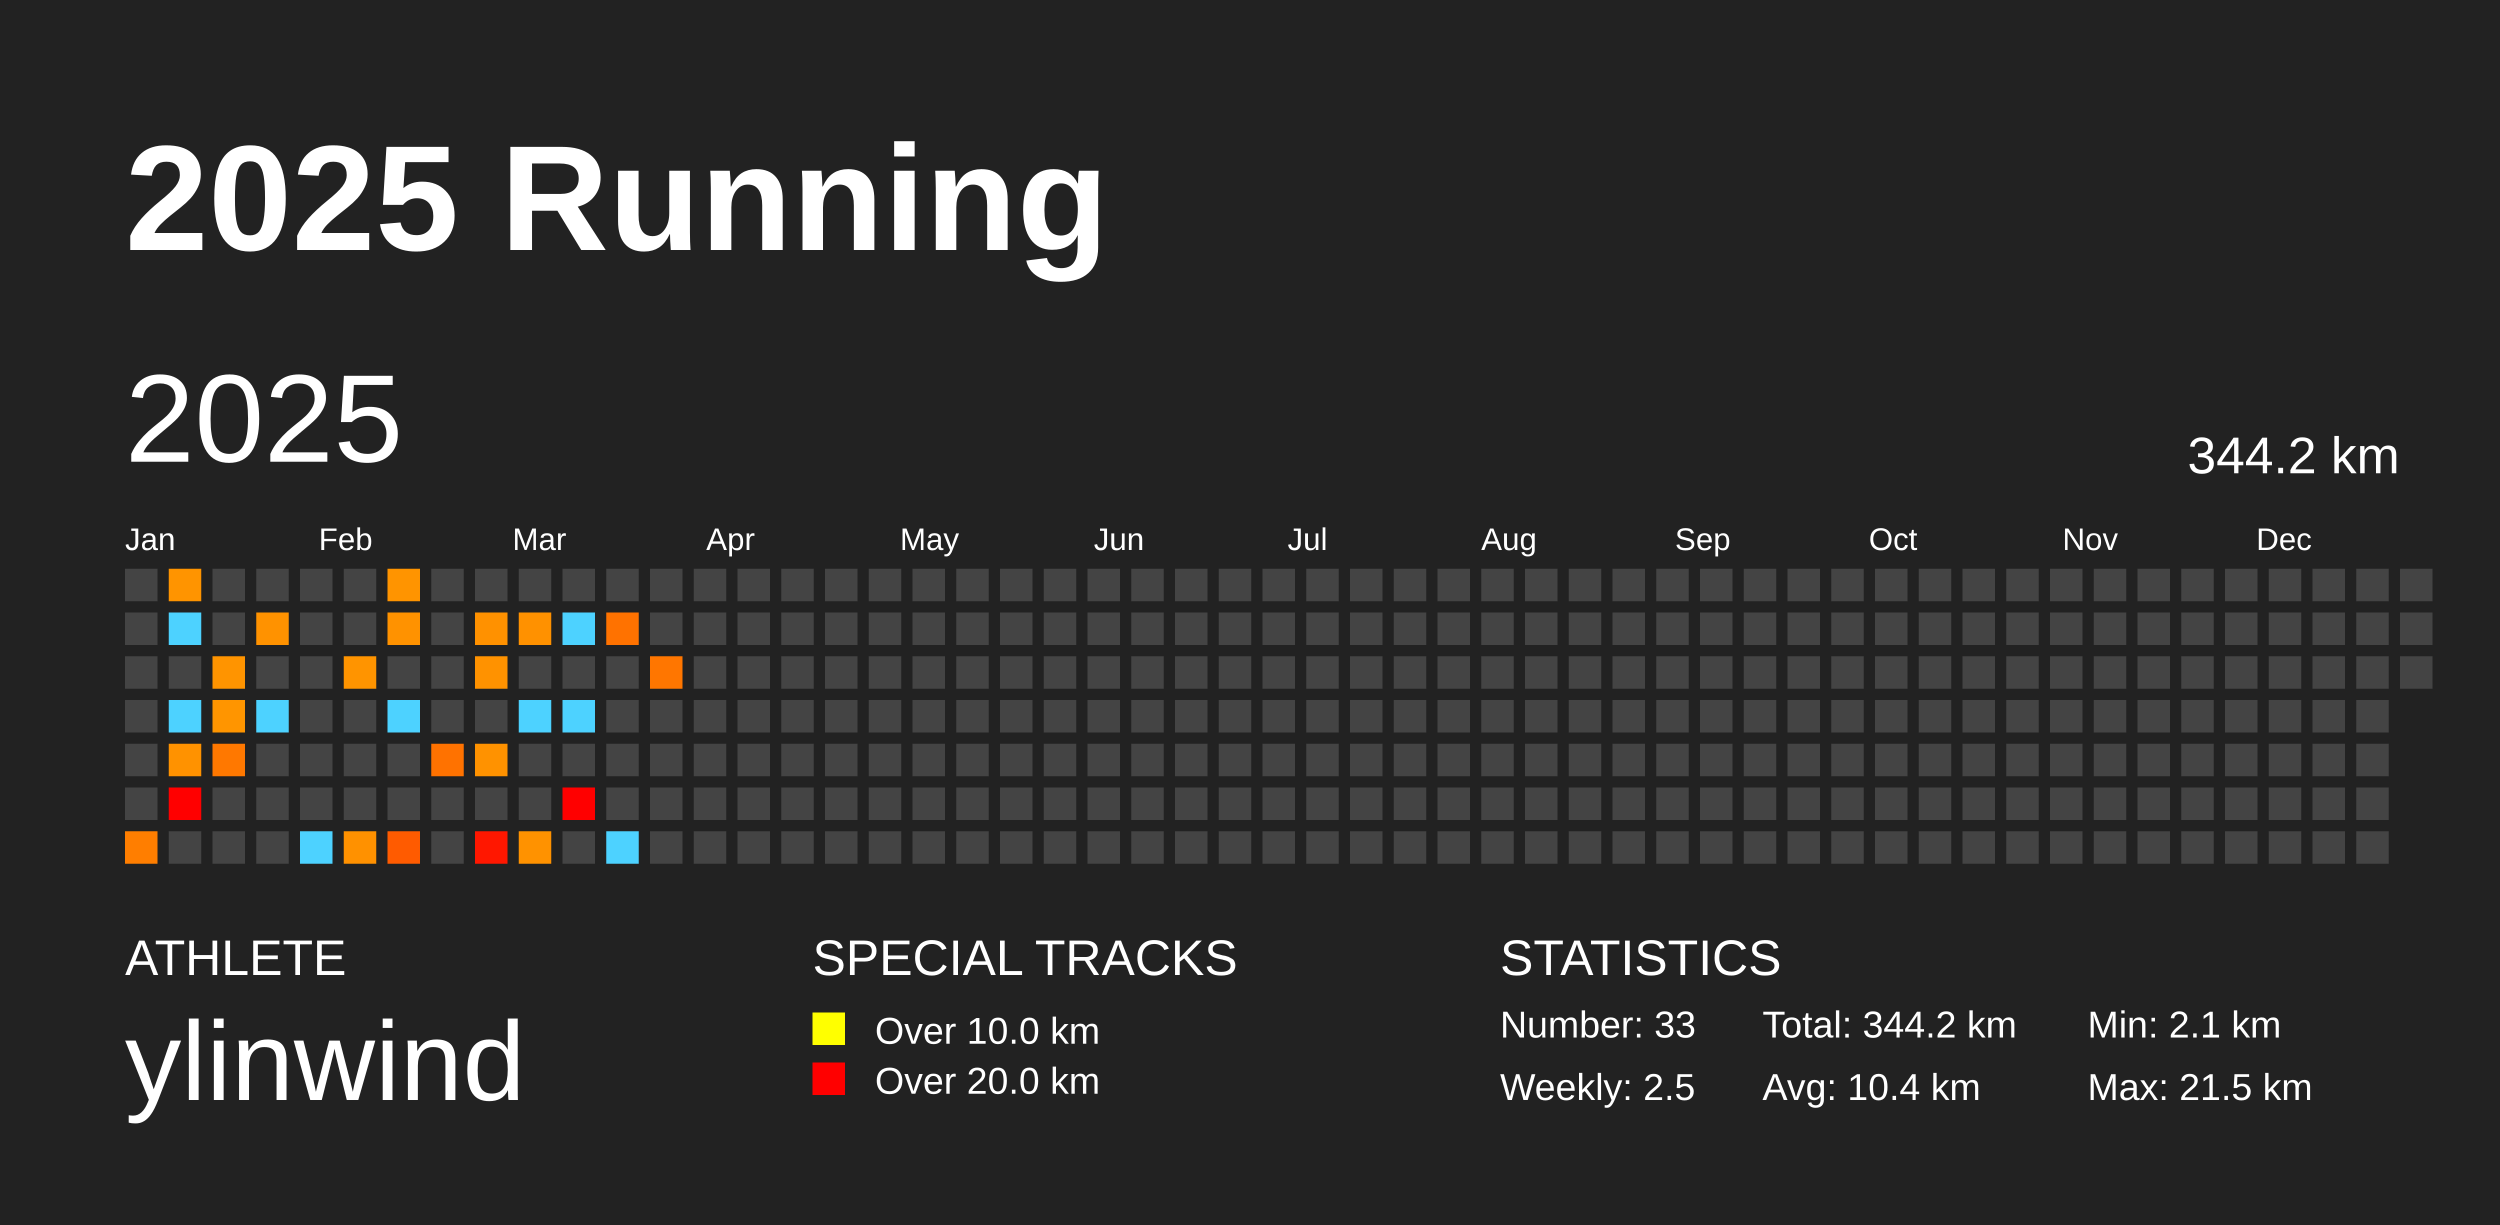
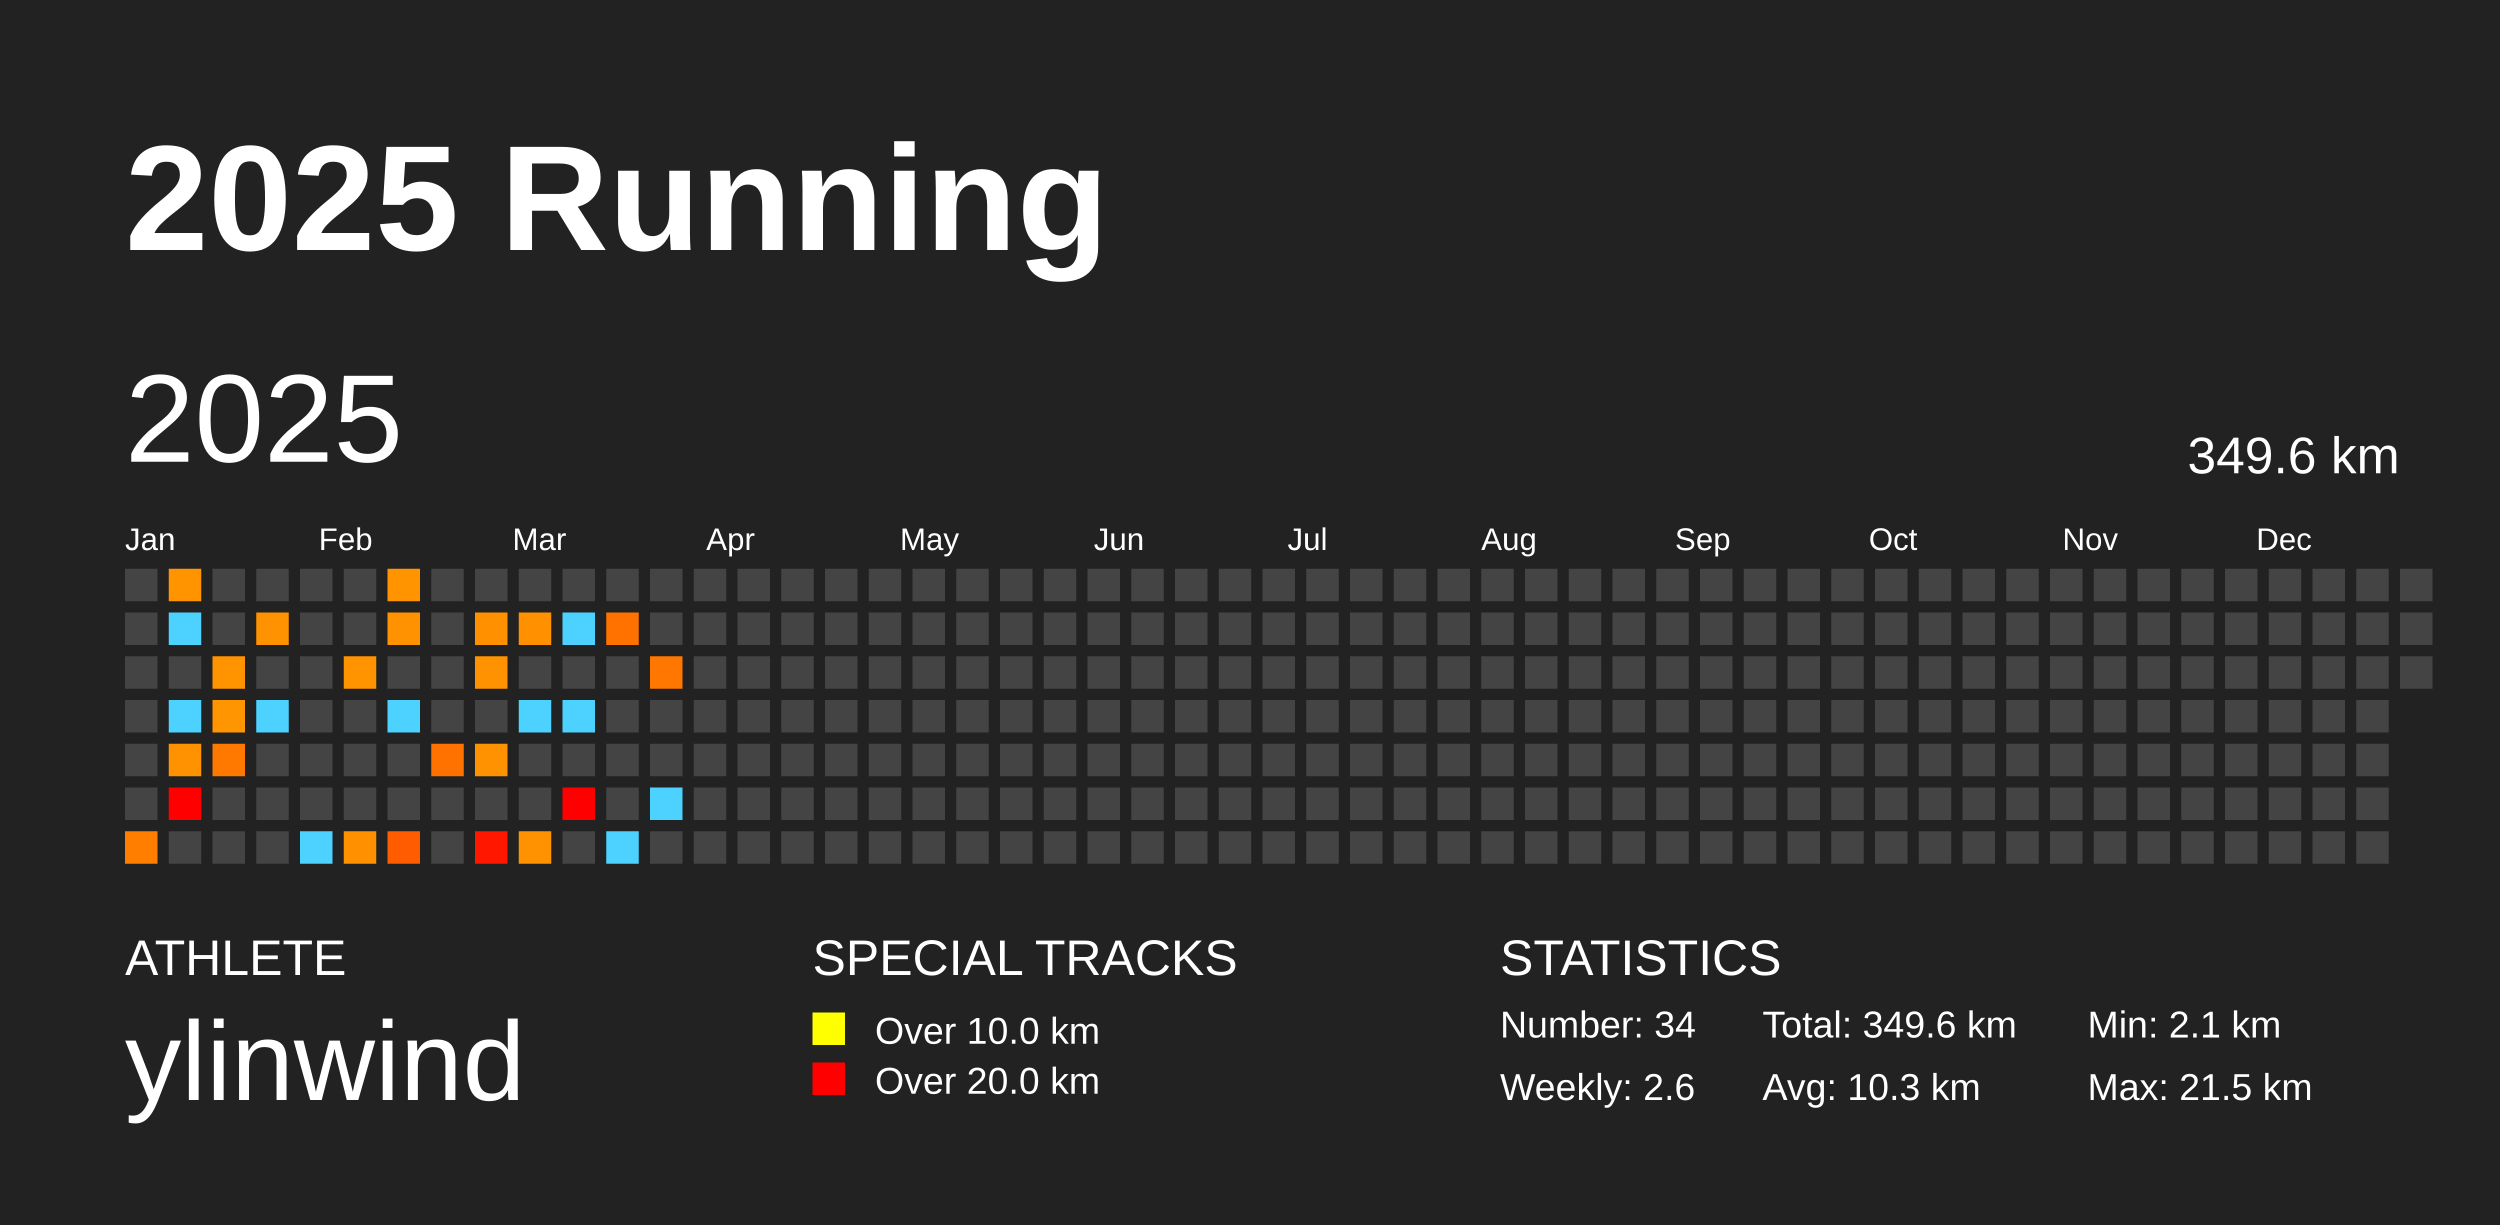
<svg xmlns="http://www.w3.org/2000/svg" baseProfile="full" height="98mm" version="1.1" viewBox="0,0,200,98" width="200mm">
  <defs />
  <rect fill="#222222" height="98" width="200" x="0" y="0" />
  <text fill="#FFFFFF" style="font-size:12px; font-family:Arial; font-weight:bold;" x="10" y="20">2025 Running</text>
  <text fill="#FFFFFF" style="font-size:4px; font-family:Arial" x="10" y="78">ATHLETE</text>
  <text fill="#FFFFFF" style="font-size:9px; font-family:Arial" x="10" y="88">ylinwind</text>
  <text fill="#FFFFFF" style="font-size:4px; font-family:Arial" x="65" y="78">SPECIAL TRACKS</text>
  <rect fill="yellow" height="2.6" width="2.6" x="65" y="81" />
  <text fill="#FFFFFF" style="font-size:3px; font-family:Arial" x="70" y="83.5">Over 10.0 km</text>
  <rect fill="red" height="2.6" width="2.6" x="65" y="85" />
  <text fill="#FFFFFF" style="font-size:3px; font-family:Arial" x="70" y="87.5">Over 20.0 km</text>
  <text fill="#FFFFFF" style="font-size:4px; font-family:Arial" x="120" y="78">STATISTICS</text>
-   <text fill="#FFFFFF" style="font-size:3px; font-family:Arial" x="120" y="83">Number: 33</text>
-   <text fill="#FFFFFF" style="font-size:3px; font-family:Arial" x="120" y="88">Weekly: 2.5</text>
-   <text fill="#FFFFFF" style="font-size:3px; font-family:Arial" x="141" y="83">Total: 344.2 km</text>
-   <text fill="#FFFFFF" style="font-size:3px; font-family:Arial" x="141" y="88">Avg: 10.4 km</text>
+   <text fill="#FFFFFF" style="font-size:3px; font-family:Arial" x="120" y="83">Number: 34</text>
+   <text fill="#FFFFFF" style="font-size:3px; font-family:Arial" x="120" y="88">Weekly: 2.6</text>
+   <text fill="#FFFFFF" style="font-size:3px; font-family:Arial" x="141" y="83">Total: 349.6 km</text>
+   <text fill="#FFFFFF" style="font-size:3px; font-family:Arial" x="141" y="88">Avg: 10.3 km</text>
  <text fill="#FFFFFF" style="font-size:3px; font-family:Arial" x="167" y="83">Min: 2.1 km</text>
  <text fill="#FFFFFF" style="font-size:3px; font-family:Arial" x="167" y="88">Max: 21.5 km</text>
  <text dominant-baseline="hanging" fill="#FFFFFF" style="font-size:10.0px; font-family:Arial;" x="10" y="30">2025</text>
-   <text dominant-baseline="hanging" fill="#FFFFFF" style="font-size:4.125px; font-family:Arial;" x="175" y="35">344.2 km</text>
+   <text dominant-baseline="hanging" fill="#FFFFFF" style="font-size:4.125px; font-family:Arial;" x="175" y="35">349.6 km</text>
  <text fill="#FFFFFF" style="font-size:2.5px; font-family:Arial" x="10.0" y="44">Jan</text>
  <text fill="#FFFFFF" style="font-size:2.5px; font-family:Arial" x="25.5" y="44">Feb</text>
  <text fill="#FFFFFF" style="font-size:2.5px; font-family:Arial" x="41.0" y="44">Mar</text>
  <text fill="#FFFFFF" style="font-size:2.5px; font-family:Arial" x="56.5" y="44">Apr</text>
  <text fill="#FFFFFF" style="font-size:2.5px; font-family:Arial" x="72.0" y="44">May</text>
  <text fill="#FFFFFF" style="font-size:2.5px; font-family:Arial" x="87.5" y="44">Jun</text>
  <text fill="#FFFFFF" style="font-size:2.5px; font-family:Arial" x="103.0" y="44">Jul</text>
  <text fill="#FFFFFF" style="font-size:2.5px; font-family:Arial" x="118.5" y="44">Aug</text>
  <text fill="#FFFFFF" style="font-size:2.5px; font-family:Arial" x="134.0" y="44">Sep</text>
  <text fill="#FFFFFF" style="font-size:2.5px; font-family:Arial" x="149.5" y="44">Oct</text>
  <text fill="#FFFFFF" style="font-size:2.5px; font-family:Arial" x="165.0" y="44">Nov</text>
  <text fill="#FFFFFF" style="font-size:2.5px; font-family:Arial" x="180.5" y="44">Dec</text>
  <rect fill="#444444" height="2.6" width="2.6" x="10.0" y="45.5" />
  <rect fill="#444444" height="2.6" width="2.6" x="10.0" y="49.0" />
  <rect fill="#444444" height="2.6" width="2.6" x="10.0" y="52.5" />
  <rect fill="#444444" height="2.6" width="2.6" x="10.0" y="56.0" />
  <rect fill="#444444" height="2.6" width="2.6" x="10.0" y="59.5" />
  <rect fill="#444444" height="2.6" width="2.6" x="10.0" y="63.0" />
  <rect fill="#ff7e00" height="2.6" width="2.6" x="10.0" y="66.5" />
  <rect fill="#ff9400" height="2.6" width="2.6" x="13.5" y="45.5" />
  <rect fill="#4dd2ff" height="2.6" width="2.6" x="13.5" y="49.0" />
  <rect fill="#444444" height="2.6" width="2.6" x="13.5" y="52.5" />
  <rect fill="#4dd2ff" height="2.6" width="2.6" x="13.5" y="56.0" />
  <rect fill="#ff9200" height="2.6" width="2.6" x="13.5" y="59.5" />
  <rect fill="red" height="2.6" width="2.6" x="13.5" y="63.0" />
  <rect fill="#444444" height="2.6" width="2.6" x="13.5" y="66.5" />
  <rect fill="#444444" height="2.6" width="2.6" x="17.0" y="45.5" />
  <rect fill="#444444" height="2.6" width="2.6" x="17.0" y="49.0" />
  <rect fill="#ff9400" height="2.6" width="2.6" x="17.0" y="52.5" />
  <rect fill="#ff9500" height="2.6" width="2.6" x="17.0" y="56.0" />
  <rect fill="#ff7800" height="2.6" width="2.6" x="17.0" y="59.5" />
  <rect fill="#444444" height="2.6" width="2.6" x="17.0" y="63.0" />
  <rect fill="#444444" height="2.6" width="2.6" x="17.0" y="66.5" />
  <rect fill="#444444" height="2.6" width="2.6" x="20.5" y="45.5" />
  <rect fill="#ff9200" height="2.6" width="2.6" x="20.5" y="49.0" />
  <rect fill="#444444" height="2.6" width="2.6" x="20.5" y="52.5" />
  <rect fill="#4dd2ff" height="2.6" width="2.6" x="20.5" y="56.0" />
  <rect fill="#444444" height="2.6" width="2.6" x="20.5" y="59.5" />
  <rect fill="#444444" height="2.6" width="2.6" x="20.5" y="63.0" />
  <rect fill="#444444" height="2.6" width="2.6" x="20.5" y="66.5" />
  <rect fill="#444444" height="2.6" width="2.6" x="24.0" y="45.5" />
  <rect fill="#444444" height="2.6" width="2.6" x="24.0" y="49.0" />
  <rect fill="#444444" height="2.6" width="2.6" x="24.0" y="52.5" />
  <rect fill="#444444" height="2.6" width="2.6" x="24.0" y="56.0" />
  <rect fill="#444444" height="2.6" width="2.6" x="24.0" y="59.5" />
  <rect fill="#444444" height="2.6" width="2.6" x="24.0" y="63.0" />
  <rect fill="#4dd2ff" height="2.6" width="2.6" x="24.0" y="66.5" />
  <rect fill="#444444" height="2.6" width="2.6" x="27.5" y="45.5" />
  <rect fill="#444444" height="2.6" width="2.6" x="27.5" y="49.0" />
  <rect fill="#ff9400" height="2.6" width="2.6" x="27.5" y="52.5" />
  <rect fill="#444444" height="2.6" width="2.6" x="27.5" y="56.0" />
  <rect fill="#444444" height="2.6" width="2.6" x="27.5" y="59.5" />
  <rect fill="#444444" height="2.6" width="2.6" x="27.5" y="63.0" />
  <rect fill="#ff9100" height="2.6" width="2.6" x="27.5" y="66.5" />
  <rect fill="#ff9400" height="2.6" width="2.6" x="31.0" y="45.5" />
  <rect fill="#ff9200" height="2.6" width="2.6" x="31.0" y="49.0" />
  <rect fill="#444444" height="2.6" width="2.6" x="31.0" y="52.5" />
  <rect fill="#4dd2ff" height="2.6" width="2.6" x="31.0" y="56.0" />
  <rect fill="#444444" height="2.6" width="2.6" x="31.0" y="59.5" />
  <rect fill="#444444" height="2.6" width="2.6" x="31.0" y="63.0" />
  <rect fill="#ff5b00" height="2.6" width="2.6" x="31.0" y="66.5" />
  <rect fill="#444444" height="2.6" width="2.6" x="34.5" y="45.5" />
  <rect fill="#444444" height="2.6" width="2.6" x="34.5" y="49.0" />
  <rect fill="#444444" height="2.6" width="2.6" x="34.5" y="52.5" />
  <rect fill="#444444" height="2.6" width="2.6" x="34.5" y="56.0" />
  <rect fill="#ff7200" height="2.6" width="2.6" x="34.5" y="59.5" />
  <rect fill="#444444" height="2.6" width="2.6" x="34.5" y="63.0" />
  <rect fill="#444444" height="2.6" width="2.6" x="34.5" y="66.5" />
  <rect fill="#444444" height="2.6" width="2.6" x="38.0" y="45.5" />
  <rect fill="#ff9100" height="2.6" width="2.6" x="38.0" y="49.0" />
  <rect fill="#ff9200" height="2.6" width="2.6" x="38.0" y="52.5" />
  <rect fill="#444444" height="2.6" width="2.6" x="38.0" y="56.0" />
  <rect fill="#ff9200" height="2.6" width="2.6" x="38.0" y="59.5" />
  <rect fill="#444444" height="2.6" width="2.6" x="38.0" y="63.0" />
  <rect fill="#ff1700" height="2.6" width="2.6" x="38.0" y="66.5" />
  <rect fill="#444444" height="2.6" width="2.6" x="41.5" y="45.5" />
  <rect fill="#ff9100" height="2.6" width="2.6" x="41.5" y="49.0" />
  <rect fill="#444444" height="2.6" width="2.6" x="41.5" y="52.5" />
  <rect fill="#4dd2ff" height="2.6" width="2.6" x="41.5" y="56.0" />
  <rect fill="#444444" height="2.6" width="2.6" x="41.5" y="59.5" />
  <rect fill="#444444" height="2.6" width="2.6" x="41.5" y="63.0" />
  <rect fill="#ff9200" height="2.6" width="2.6" x="41.5" y="66.5" />
  <rect fill="#444444" height="2.6" width="2.6" x="45.0" y="45.5" />
  <rect fill="#4dd2ff" height="2.6" width="2.6" x="45.0" y="49.0" />
  <rect fill="#444444" height="2.6" width="2.6" x="45.0" y="52.5" />
  <rect fill="#4dd2ff" height="2.6" width="2.6" x="45.0" y="56.0" />
  <rect fill="#444444" height="2.6" width="2.6" x="45.0" y="59.5" />
  <rect fill="red" height="2.6" width="2.6" x="45.0" y="63.0" />
  <rect fill="#444444" height="2.6" width="2.6" x="45.0" y="66.5" />
  <rect fill="#444444" height="2.6" width="2.6" x="48.5" y="45.5" />
  <rect fill="#ff7200" height="2.6" width="2.6" x="48.5" y="49.0" />
  <rect fill="#444444" height="2.6" width="2.6" x="48.5" y="52.5" />
  <rect fill="#444444" height="2.6" width="2.6" x="48.5" y="56.0" />
  <rect fill="#444444" height="2.6" width="2.6" x="48.5" y="59.5" />
  <rect fill="#444444" height="2.6" width="2.6" x="48.5" y="63.0" />
  <rect fill="#4dd2ff" height="2.6" width="2.6" x="48.5" y="66.5" />
  <rect fill="#444444" height="2.6" width="2.6" x="52.0" y="45.5" />
  <rect fill="#444444" height="2.6" width="2.6" x="52.0" y="49.0" />
  <rect fill="#ff7600" height="2.6" width="2.6" x="52.0" y="52.5" />
  <rect fill="#444444" height="2.6" width="2.6" x="52.0" y="56.0" />
  <rect fill="#444444" height="2.6" width="2.6" x="52.0" y="59.5" />
-   <rect fill="#444444" height="2.6" width="2.6" x="52.0" y="63.0" />
+   <rect fill="#4dd2ff" height="2.6" width="2.6" x="52.0" y="63.0" />
  <rect fill="#444444" height="2.6" width="2.6" x="52.0" y="66.5" />
  <rect fill="#444444" height="2.6" width="2.6" x="55.5" y="45.5" />
  <rect fill="#444444" height="2.6" width="2.6" x="55.5" y="49.0" />
  <rect fill="#444444" height="2.6" width="2.6" x="55.5" y="52.5" />
  <rect fill="#444444" height="2.6" width="2.6" x="55.5" y="56.0" />
  <rect fill="#444444" height="2.6" width="2.6" x="55.5" y="59.5" />
  <rect fill="#444444" height="2.6" width="2.6" x="55.5" y="63.0" />
  <rect fill="#444444" height="2.6" width="2.6" x="55.5" y="66.5" />
  <rect fill="#444444" height="2.6" width="2.6" x="59.0" y="45.5" />
  <rect fill="#444444" height="2.6" width="2.6" x="59.0" y="49.0" />
  <rect fill="#444444" height="2.6" width="2.6" x="59.0" y="52.5" />
  <rect fill="#444444" height="2.6" width="2.6" x="59.0" y="56.0" />
  <rect fill="#444444" height="2.6" width="2.6" x="59.0" y="59.5" />
  <rect fill="#444444" height="2.6" width="2.6" x="59.0" y="63.0" />
  <rect fill="#444444" height="2.6" width="2.6" x="59.0" y="66.5" />
  <rect fill="#444444" height="2.6" width="2.6" x="62.5" y="45.5" />
  <rect fill="#444444" height="2.6" width="2.6" x="62.5" y="49.0" />
  <rect fill="#444444" height="2.6" width="2.6" x="62.5" y="52.5" />
  <rect fill="#444444" height="2.6" width="2.6" x="62.5" y="56.0" />
  <rect fill="#444444" height="2.6" width="2.6" x="62.5" y="59.5" />
  <rect fill="#444444" height="2.6" width="2.6" x="62.5" y="63.0" />
  <rect fill="#444444" height="2.6" width="2.6" x="62.5" y="66.5" />
  <rect fill="#444444" height="2.6" width="2.6" x="66.0" y="45.5" />
  <rect fill="#444444" height="2.6" width="2.6" x="66.0" y="49.0" />
  <rect fill="#444444" height="2.6" width="2.6" x="66.0" y="52.5" />
  <rect fill="#444444" height="2.6" width="2.6" x="66.0" y="56.0" />
  <rect fill="#444444" height="2.6" width="2.6" x="66.0" y="59.5" />
  <rect fill="#444444" height="2.6" width="2.6" x="66.0" y="63.0" />
  <rect fill="#444444" height="2.6" width="2.6" x="66.0" y="66.5" />
  <rect fill="#444444" height="2.6" width="2.6" x="69.5" y="45.5" />
  <rect fill="#444444" height="2.6" width="2.6" x="69.5" y="49.0" />
  <rect fill="#444444" height="2.6" width="2.6" x="69.5" y="52.5" />
  <rect fill="#444444" height="2.6" width="2.6" x="69.5" y="56.0" />
  <rect fill="#444444" height="2.6" width="2.6" x="69.5" y="59.5" />
  <rect fill="#444444" height="2.6" width="2.6" x="69.5" y="63.0" />
  <rect fill="#444444" height="2.6" width="2.6" x="69.5" y="66.5" />
  <rect fill="#444444" height="2.6" width="2.6" x="73.0" y="45.5" />
  <rect fill="#444444" height="2.6" width="2.6" x="73.0" y="49.0" />
  <rect fill="#444444" height="2.6" width="2.6" x="73.0" y="52.5" />
  <rect fill="#444444" height="2.6" width="2.6" x="73.0" y="56.0" />
  <rect fill="#444444" height="2.6" width="2.6" x="73.0" y="59.5" />
  <rect fill="#444444" height="2.6" width="2.6" x="73.0" y="63.0" />
  <rect fill="#444444" height="2.6" width="2.6" x="73.0" y="66.5" />
  <rect fill="#444444" height="2.6" width="2.6" x="76.5" y="45.5" />
  <rect fill="#444444" height="2.6" width="2.6" x="76.5" y="49.0" />
  <rect fill="#444444" height="2.6" width="2.6" x="76.5" y="52.5" />
  <rect fill="#444444" height="2.6" width="2.6" x="76.5" y="56.0" />
  <rect fill="#444444" height="2.6" width="2.6" x="76.5" y="59.5" />
  <rect fill="#444444" height="2.6" width="2.6" x="76.5" y="63.0" />
  <rect fill="#444444" height="2.6" width="2.6" x="76.5" y="66.5" />
  <rect fill="#444444" height="2.6" width="2.6" x="80.0" y="45.5" />
  <rect fill="#444444" height="2.6" width="2.6" x="80.0" y="49.0" />
  <rect fill="#444444" height="2.6" width="2.6" x="80.0" y="52.5" />
  <rect fill="#444444" height="2.6" width="2.6" x="80.0" y="56.0" />
  <rect fill="#444444" height="2.6" width="2.6" x="80.0" y="59.5" />
  <rect fill="#444444" height="2.6" width="2.6" x="80.0" y="63.0" />
  <rect fill="#444444" height="2.6" width="2.6" x="80.0" y="66.5" />
  <rect fill="#444444" height="2.6" width="2.6" x="83.5" y="45.5" />
  <rect fill="#444444" height="2.6" width="2.6" x="83.5" y="49.0" />
  <rect fill="#444444" height="2.6" width="2.6" x="83.5" y="52.5" />
  <rect fill="#444444" height="2.6" width="2.6" x="83.5" y="56.0" />
  <rect fill="#444444" height="2.6" width="2.6" x="83.5" y="59.5" />
  <rect fill="#444444" height="2.6" width="2.6" x="83.5" y="63.0" />
  <rect fill="#444444" height="2.6" width="2.6" x="83.5" y="66.5" />
  <rect fill="#444444" height="2.6" width="2.6" x="87.0" y="45.5" />
  <rect fill="#444444" height="2.6" width="2.6" x="87.0" y="49.0" />
  <rect fill="#444444" height="2.6" width="2.6" x="87.0" y="52.5" />
  <rect fill="#444444" height="2.6" width="2.6" x="87.0" y="56.0" />
  <rect fill="#444444" height="2.6" width="2.6" x="87.0" y="59.5" />
  <rect fill="#444444" height="2.6" width="2.6" x="87.0" y="63.0" />
  <rect fill="#444444" height="2.6" width="2.6" x="87.0" y="66.5" />
  <rect fill="#444444" height="2.6" width="2.6" x="90.5" y="45.5" />
  <rect fill="#444444" height="2.6" width="2.6" x="90.5" y="49.0" />
  <rect fill="#444444" height="2.6" width="2.6" x="90.5" y="52.5" />
  <rect fill="#444444" height="2.6" width="2.6" x="90.5" y="56.0" />
  <rect fill="#444444" height="2.6" width="2.6" x="90.5" y="59.5" />
  <rect fill="#444444" height="2.6" width="2.6" x="90.5" y="63.0" />
  <rect fill="#444444" height="2.6" width="2.6" x="90.5" y="66.5" />
  <rect fill="#444444" height="2.6" width="2.6" x="94.0" y="45.5" />
  <rect fill="#444444" height="2.6" width="2.6" x="94.0" y="49.0" />
  <rect fill="#444444" height="2.6" width="2.6" x="94.0" y="52.5" />
  <rect fill="#444444" height="2.6" width="2.6" x="94.0" y="56.0" />
  <rect fill="#444444" height="2.6" width="2.6" x="94.0" y="59.5" />
  <rect fill="#444444" height="2.6" width="2.6" x="94.0" y="63.0" />
  <rect fill="#444444" height="2.6" width="2.6" x="94.0" y="66.5" />
  <rect fill="#444444" height="2.6" width="2.6" x="97.5" y="45.5" />
  <rect fill="#444444" height="2.6" width="2.6" x="97.5" y="49.0" />
  <rect fill="#444444" height="2.6" width="2.6" x="97.5" y="52.5" />
  <rect fill="#444444" height="2.6" width="2.6" x="97.5" y="56.0" />
  <rect fill="#444444" height="2.6" width="2.6" x="97.5" y="59.5" />
  <rect fill="#444444" height="2.6" width="2.6" x="97.5" y="63.0" />
  <rect fill="#444444" height="2.6" width="2.6" x="97.5" y="66.5" />
  <rect fill="#444444" height="2.6" width="2.6" x="101.0" y="45.5" />
  <rect fill="#444444" height="2.6" width="2.6" x="101.0" y="49.0" />
  <rect fill="#444444" height="2.6" width="2.6" x="101.0" y="52.5" />
  <rect fill="#444444" height="2.6" width="2.6" x="101.0" y="56.0" />
  <rect fill="#444444" height="2.6" width="2.6" x="101.0" y="59.5" />
  <rect fill="#444444" height="2.6" width="2.6" x="101.0" y="63.0" />
  <rect fill="#444444" height="2.6" width="2.6" x="101.0" y="66.5" />
  <rect fill="#444444" height="2.6" width="2.6" x="104.5" y="45.5" />
  <rect fill="#444444" height="2.6" width="2.6" x="104.5" y="49.0" />
  <rect fill="#444444" height="2.6" width="2.6" x="104.5" y="52.5" />
  <rect fill="#444444" height="2.6" width="2.6" x="104.5" y="56.0" />
  <rect fill="#444444" height="2.6" width="2.6" x="104.5" y="59.5" />
  <rect fill="#444444" height="2.6" width="2.6" x="104.5" y="63.0" />
  <rect fill="#444444" height="2.6" width="2.6" x="104.5" y="66.5" />
  <rect fill="#444444" height="2.6" width="2.6" x="108.0" y="45.5" />
  <rect fill="#444444" height="2.6" width="2.6" x="108.0" y="49.0" />
  <rect fill="#444444" height="2.6" width="2.6" x="108.0" y="52.5" />
  <rect fill="#444444" height="2.6" width="2.6" x="108.0" y="56.0" />
  <rect fill="#444444" height="2.6" width="2.6" x="108.0" y="59.5" />
  <rect fill="#444444" height="2.6" width="2.6" x="108.0" y="63.0" />
  <rect fill="#444444" height="2.6" width="2.6" x="108.0" y="66.5" />
  <rect fill="#444444" height="2.6" width="2.6" x="111.5" y="45.5" />
  <rect fill="#444444" height="2.6" width="2.6" x="111.5" y="49.0" />
  <rect fill="#444444" height="2.6" width="2.6" x="111.5" y="52.5" />
  <rect fill="#444444" height="2.6" width="2.6" x="111.5" y="56.0" />
  <rect fill="#444444" height="2.6" width="2.6" x="111.5" y="59.5" />
  <rect fill="#444444" height="2.6" width="2.6" x="111.5" y="63.0" />
  <rect fill="#444444" height="2.6" width="2.6" x="111.5" y="66.5" />
  <rect fill="#444444" height="2.6" width="2.6" x="115.0" y="45.5" />
  <rect fill="#444444" height="2.6" width="2.6" x="115.0" y="49.0" />
  <rect fill="#444444" height="2.6" width="2.6" x="115.0" y="52.5" />
  <rect fill="#444444" height="2.6" width="2.6" x="115.0" y="56.0" />
  <rect fill="#444444" height="2.6" width="2.6" x="115.0" y="59.5" />
  <rect fill="#444444" height="2.6" width="2.6" x="115.0" y="63.0" />
  <rect fill="#444444" height="2.6" width="2.6" x="115.0" y="66.5" />
  <rect fill="#444444" height="2.6" width="2.6" x="118.5" y="45.5" />
  <rect fill="#444444" height="2.6" width="2.6" x="118.5" y="49.0" />
  <rect fill="#444444" height="2.6" width="2.6" x="118.5" y="52.5" />
  <rect fill="#444444" height="2.6" width="2.6" x="118.5" y="56.0" />
  <rect fill="#444444" height="2.6" width="2.6" x="118.5" y="59.5" />
  <rect fill="#444444" height="2.6" width="2.6" x="118.5" y="63.0" />
  <rect fill="#444444" height="2.6" width="2.6" x="118.5" y="66.5" />
  <rect fill="#444444" height="2.6" width="2.6" x="122.0" y="45.5" />
  <rect fill="#444444" height="2.6" width="2.6" x="122.0" y="49.0" />
  <rect fill="#444444" height="2.6" width="2.6" x="122.0" y="52.5" />
  <rect fill="#444444" height="2.6" width="2.6" x="122.0" y="56.0" />
  <rect fill="#444444" height="2.6" width="2.6" x="122.0" y="59.5" />
  <rect fill="#444444" height="2.6" width="2.6" x="122.0" y="63.0" />
  <rect fill="#444444" height="2.6" width="2.6" x="122.0" y="66.5" />
  <rect fill="#444444" height="2.6" width="2.6" x="125.5" y="45.5" />
  <rect fill="#444444" height="2.6" width="2.6" x="125.5" y="49.0" />
  <rect fill="#444444" height="2.6" width="2.6" x="125.5" y="52.5" />
  <rect fill="#444444" height="2.6" width="2.6" x="125.5" y="56.0" />
  <rect fill="#444444" height="2.6" width="2.6" x="125.5" y="59.5" />
  <rect fill="#444444" height="2.6" width="2.6" x="125.5" y="63.0" />
  <rect fill="#444444" height="2.6" width="2.6" x="125.5" y="66.5" />
  <rect fill="#444444" height="2.6" width="2.6" x="129.0" y="45.5" />
  <rect fill="#444444" height="2.6" width="2.6" x="129.0" y="49.0" />
  <rect fill="#444444" height="2.6" width="2.6" x="129.0" y="52.5" />
  <rect fill="#444444" height="2.6" width="2.6" x="129.0" y="56.0" />
  <rect fill="#444444" height="2.6" width="2.6" x="129.0" y="59.5" />
  <rect fill="#444444" height="2.6" width="2.6" x="129.0" y="63.0" />
  <rect fill="#444444" height="2.6" width="2.6" x="129.0" y="66.5" />
  <rect fill="#444444" height="2.6" width="2.6" x="132.5" y="45.5" />
  <rect fill="#444444" height="2.6" width="2.6" x="132.5" y="49.0" />
  <rect fill="#444444" height="2.6" width="2.6" x="132.5" y="52.5" />
  <rect fill="#444444" height="2.6" width="2.6" x="132.5" y="56.0" />
  <rect fill="#444444" height="2.6" width="2.6" x="132.5" y="59.5" />
  <rect fill="#444444" height="2.6" width="2.6" x="132.5" y="63.0" />
  <rect fill="#444444" height="2.6" width="2.6" x="132.5" y="66.5" />
  <rect fill="#444444" height="2.6" width="2.6" x="136.0" y="45.5" />
  <rect fill="#444444" height="2.6" width="2.6" x="136.0" y="49.0" />
  <rect fill="#444444" height="2.6" width="2.6" x="136.0" y="52.5" />
  <rect fill="#444444" height="2.6" width="2.6" x="136.0" y="56.0" />
  <rect fill="#444444" height="2.6" width="2.6" x="136.0" y="59.5" />
  <rect fill="#444444" height="2.6" width="2.6" x="136.0" y="63.0" />
  <rect fill="#444444" height="2.6" width="2.6" x="136.0" y="66.5" />
  <rect fill="#444444" height="2.6" width="2.6" x="139.5" y="45.5" />
  <rect fill="#444444" height="2.6" width="2.6" x="139.5" y="49.0" />
  <rect fill="#444444" height="2.6" width="2.6" x="139.5" y="52.5" />
  <rect fill="#444444" height="2.6" width="2.6" x="139.5" y="56.0" />
  <rect fill="#444444" height="2.6" width="2.6" x="139.5" y="59.5" />
  <rect fill="#444444" height="2.6" width="2.6" x="139.5" y="63.0" />
  <rect fill="#444444" height="2.6" width="2.6" x="139.5" y="66.5" />
  <rect fill="#444444" height="2.6" width="2.6" x="143.0" y="45.5" />
  <rect fill="#444444" height="2.6" width="2.6" x="143.0" y="49.0" />
  <rect fill="#444444" height="2.6" width="2.6" x="143.0" y="52.5" />
  <rect fill="#444444" height="2.6" width="2.6" x="143.0" y="56.0" />
  <rect fill="#444444" height="2.6" width="2.6" x="143.0" y="59.5" />
  <rect fill="#444444" height="2.6" width="2.6" x="143.0" y="63.0" />
  <rect fill="#444444" height="2.6" width="2.6" x="143.0" y="66.5" />
  <rect fill="#444444" height="2.6" width="2.6" x="146.5" y="45.5" />
  <rect fill="#444444" height="2.6" width="2.6" x="146.5" y="49.0" />
  <rect fill="#444444" height="2.6" width="2.6" x="146.5" y="52.5" />
  <rect fill="#444444" height="2.6" width="2.6" x="146.5" y="56.0" />
  <rect fill="#444444" height="2.6" width="2.6" x="146.5" y="59.5" />
  <rect fill="#444444" height="2.6" width="2.6" x="146.5" y="63.0" />
  <rect fill="#444444" height="2.6" width="2.6" x="146.5" y="66.5" />
  <rect fill="#444444" height="2.6" width="2.6" x="150.0" y="45.5" />
  <rect fill="#444444" height="2.6" width="2.6" x="150.0" y="49.0" />
  <rect fill="#444444" height="2.6" width="2.6" x="150.0" y="52.5" />
  <rect fill="#444444" height="2.6" width="2.6" x="150.0" y="56.0" />
  <rect fill="#444444" height="2.6" width="2.6" x="150.0" y="59.5" />
  <rect fill="#444444" height="2.6" width="2.6" x="150.0" y="63.0" />
  <rect fill="#444444" height="2.6" width="2.6" x="150.0" y="66.5" />
  <rect fill="#444444" height="2.6" width="2.6" x="153.5" y="45.5" />
  <rect fill="#444444" height="2.6" width="2.6" x="153.5" y="49.0" />
  <rect fill="#444444" height="2.6" width="2.6" x="153.5" y="52.5" />
  <rect fill="#444444" height="2.6" width="2.6" x="153.5" y="56.0" />
  <rect fill="#444444" height="2.6" width="2.6" x="153.5" y="59.5" />
  <rect fill="#444444" height="2.6" width="2.6" x="153.5" y="63.0" />
  <rect fill="#444444" height="2.6" width="2.6" x="153.5" y="66.5" />
  <rect fill="#444444" height="2.6" width="2.6" x="157.0" y="45.5" />
  <rect fill="#444444" height="2.6" width="2.6" x="157.0" y="49.0" />
  <rect fill="#444444" height="2.6" width="2.6" x="157.0" y="52.5" />
  <rect fill="#444444" height="2.6" width="2.6" x="157.0" y="56.0" />
  <rect fill="#444444" height="2.6" width="2.6" x="157.0" y="59.5" />
  <rect fill="#444444" height="2.6" width="2.6" x="157.0" y="63.0" />
  <rect fill="#444444" height="2.6" width="2.6" x="157.0" y="66.5" />
  <rect fill="#444444" height="2.6" width="2.6" x="160.5" y="45.5" />
  <rect fill="#444444" height="2.6" width="2.6" x="160.5" y="49.0" />
  <rect fill="#444444" height="2.6" width="2.6" x="160.5" y="52.5" />
  <rect fill="#444444" height="2.6" width="2.6" x="160.5" y="56.0" />
  <rect fill="#444444" height="2.6" width="2.6" x="160.5" y="59.5" />
  <rect fill="#444444" height="2.6" width="2.6" x="160.5" y="63.0" />
  <rect fill="#444444" height="2.6" width="2.6" x="160.5" y="66.5" />
  <rect fill="#444444" height="2.6" width="2.6" x="164.0" y="45.5" />
  <rect fill="#444444" height="2.6" width="2.6" x="164.0" y="49.0" />
  <rect fill="#444444" height="2.6" width="2.6" x="164.0" y="52.5" />
  <rect fill="#444444" height="2.6" width="2.6" x="164.0" y="56.0" />
  <rect fill="#444444" height="2.6" width="2.6" x="164.0" y="59.5" />
  <rect fill="#444444" height="2.6" width="2.6" x="164.0" y="63.0" />
  <rect fill="#444444" height="2.6" width="2.6" x="164.0" y="66.5" />
  <rect fill="#444444" height="2.6" width="2.6" x="167.5" y="45.5" />
  <rect fill="#444444" height="2.6" width="2.6" x="167.5" y="49.0" />
  <rect fill="#444444" height="2.6" width="2.6" x="167.5" y="52.5" />
  <rect fill="#444444" height="2.6" width="2.6" x="167.5" y="56.0" />
  <rect fill="#444444" height="2.6" width="2.6" x="167.5" y="59.5" />
  <rect fill="#444444" height="2.6" width="2.6" x="167.5" y="63.0" />
  <rect fill="#444444" height="2.6" width="2.6" x="167.5" y="66.5" />
  <rect fill="#444444" height="2.6" width="2.6" x="171.0" y="45.5" />
  <rect fill="#444444" height="2.6" width="2.6" x="171.0" y="49.0" />
  <rect fill="#444444" height="2.6" width="2.6" x="171.0" y="52.5" />
  <rect fill="#444444" height="2.6" width="2.6" x="171.0" y="56.0" />
  <rect fill="#444444" height="2.6" width="2.6" x="171.0" y="59.5" />
  <rect fill="#444444" height="2.6" width="2.6" x="171.0" y="63.0" />
  <rect fill="#444444" height="2.6" width="2.6" x="171.0" y="66.5" />
  <rect fill="#444444" height="2.6" width="2.6" x="174.5" y="45.5" />
  <rect fill="#444444" height="2.6" width="2.6" x="174.5" y="49.0" />
  <rect fill="#444444" height="2.6" width="2.6" x="174.5" y="52.5" />
  <rect fill="#444444" height="2.6" width="2.6" x="174.5" y="56.0" />
  <rect fill="#444444" height="2.6" width="2.6" x="174.5" y="59.5" />
  <rect fill="#444444" height="2.6" width="2.6" x="174.5" y="63.0" />
  <rect fill="#444444" height="2.6" width="2.6" x="174.5" y="66.5" />
  <rect fill="#444444" height="2.6" width="2.6" x="178.0" y="45.5" />
  <rect fill="#444444" height="2.6" width="2.6" x="178.0" y="49.0" />
  <rect fill="#444444" height="2.6" width="2.6" x="178.0" y="52.5" />
  <rect fill="#444444" height="2.6" width="2.6" x="178.0" y="56.0" />
  <rect fill="#444444" height="2.6" width="2.6" x="178.0" y="59.5" />
  <rect fill="#444444" height="2.6" width="2.6" x="178.0" y="63.0" />
  <rect fill="#444444" height="2.6" width="2.6" x="178.0" y="66.5" />
  <rect fill="#444444" height="2.6" width="2.6" x="181.5" y="45.5" />
  <rect fill="#444444" height="2.6" width="2.6" x="181.5" y="49.0" />
  <rect fill="#444444" height="2.6" width="2.6" x="181.5" y="52.5" />
  <rect fill="#444444" height="2.6" width="2.6" x="181.5" y="56.0" />
  <rect fill="#444444" height="2.6" width="2.6" x="181.5" y="59.5" />
  <rect fill="#444444" height="2.6" width="2.6" x="181.5" y="63.0" />
  <rect fill="#444444" height="2.6" width="2.6" x="181.5" y="66.5" />
  <rect fill="#444444" height="2.6" width="2.6" x="185.0" y="45.5" />
  <rect fill="#444444" height="2.6" width="2.6" x="185.0" y="49.0" />
  <rect fill="#444444" height="2.6" width="2.6" x="185.0" y="52.5" />
  <rect fill="#444444" height="2.6" width="2.6" x="185.0" y="56.0" />
  <rect fill="#444444" height="2.6" width="2.6" x="185.0" y="59.5" />
  <rect fill="#444444" height="2.6" width="2.6" x="185.0" y="63.0" />
  <rect fill="#444444" height="2.6" width="2.6" x="185.0" y="66.5" />
  <rect fill="#444444" height="2.6" width="2.6" x="188.5" y="45.5" />
  <rect fill="#444444" height="2.6" width="2.6" x="188.5" y="49.0" />
  <rect fill="#444444" height="2.6" width="2.6" x="188.5" y="52.5" />
  <rect fill="#444444" height="2.6" width="2.6" x="188.5" y="56.0" />
  <rect fill="#444444" height="2.6" width="2.6" x="188.5" y="59.5" />
  <rect fill="#444444" height="2.6" width="2.6" x="188.5" y="63.0" />
  <rect fill="#444444" height="2.6" width="2.6" x="188.5" y="66.5" />
  <rect fill="#444444" height="2.6" width="2.6" x="192.0" y="45.5" />
  <rect fill="#444444" height="2.6" width="2.6" x="192.0" y="49.0" />
  <rect fill="#444444" height="2.6" width="2.6" x="192.0" y="52.5" />
</svg>
